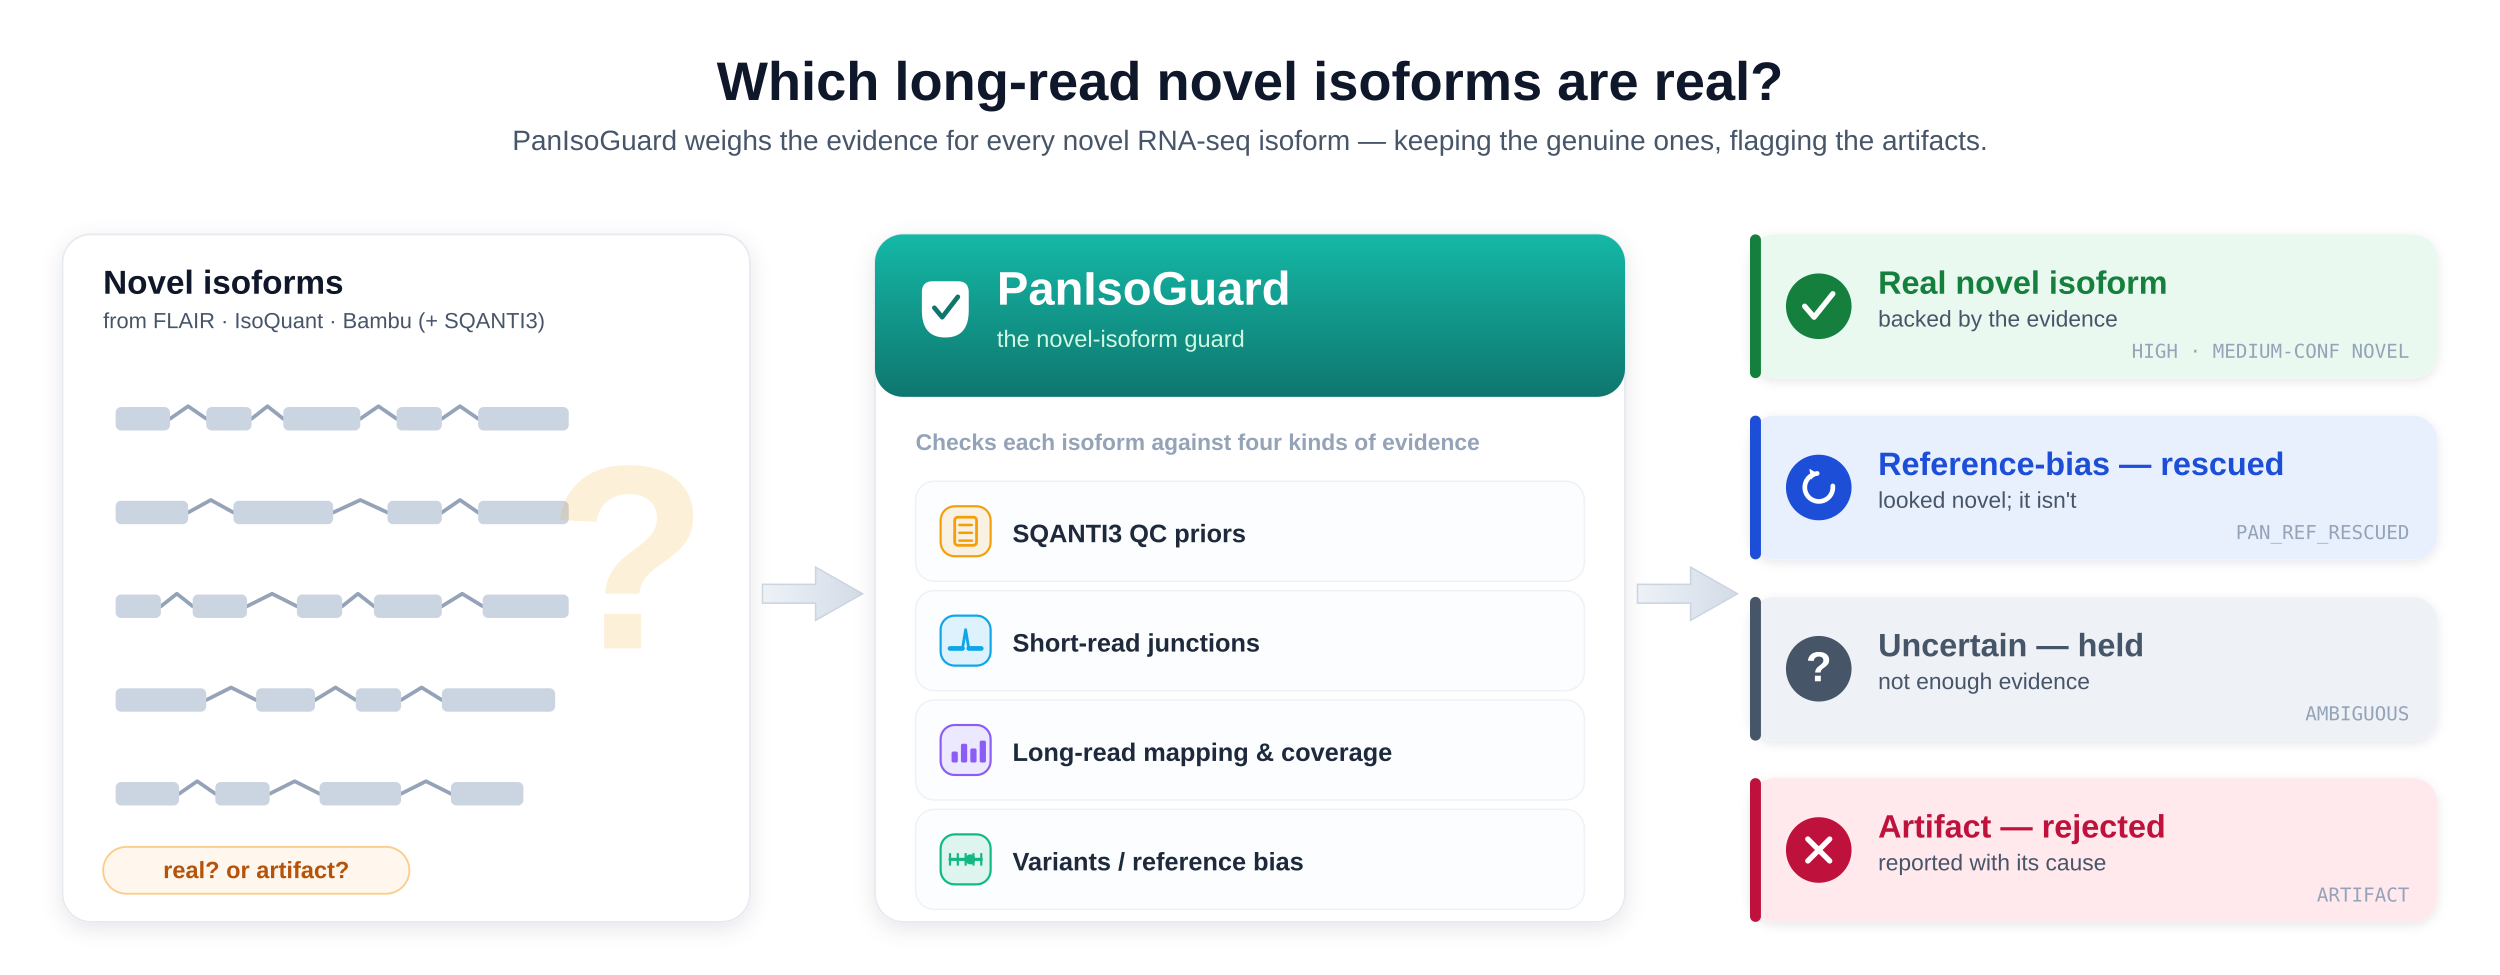
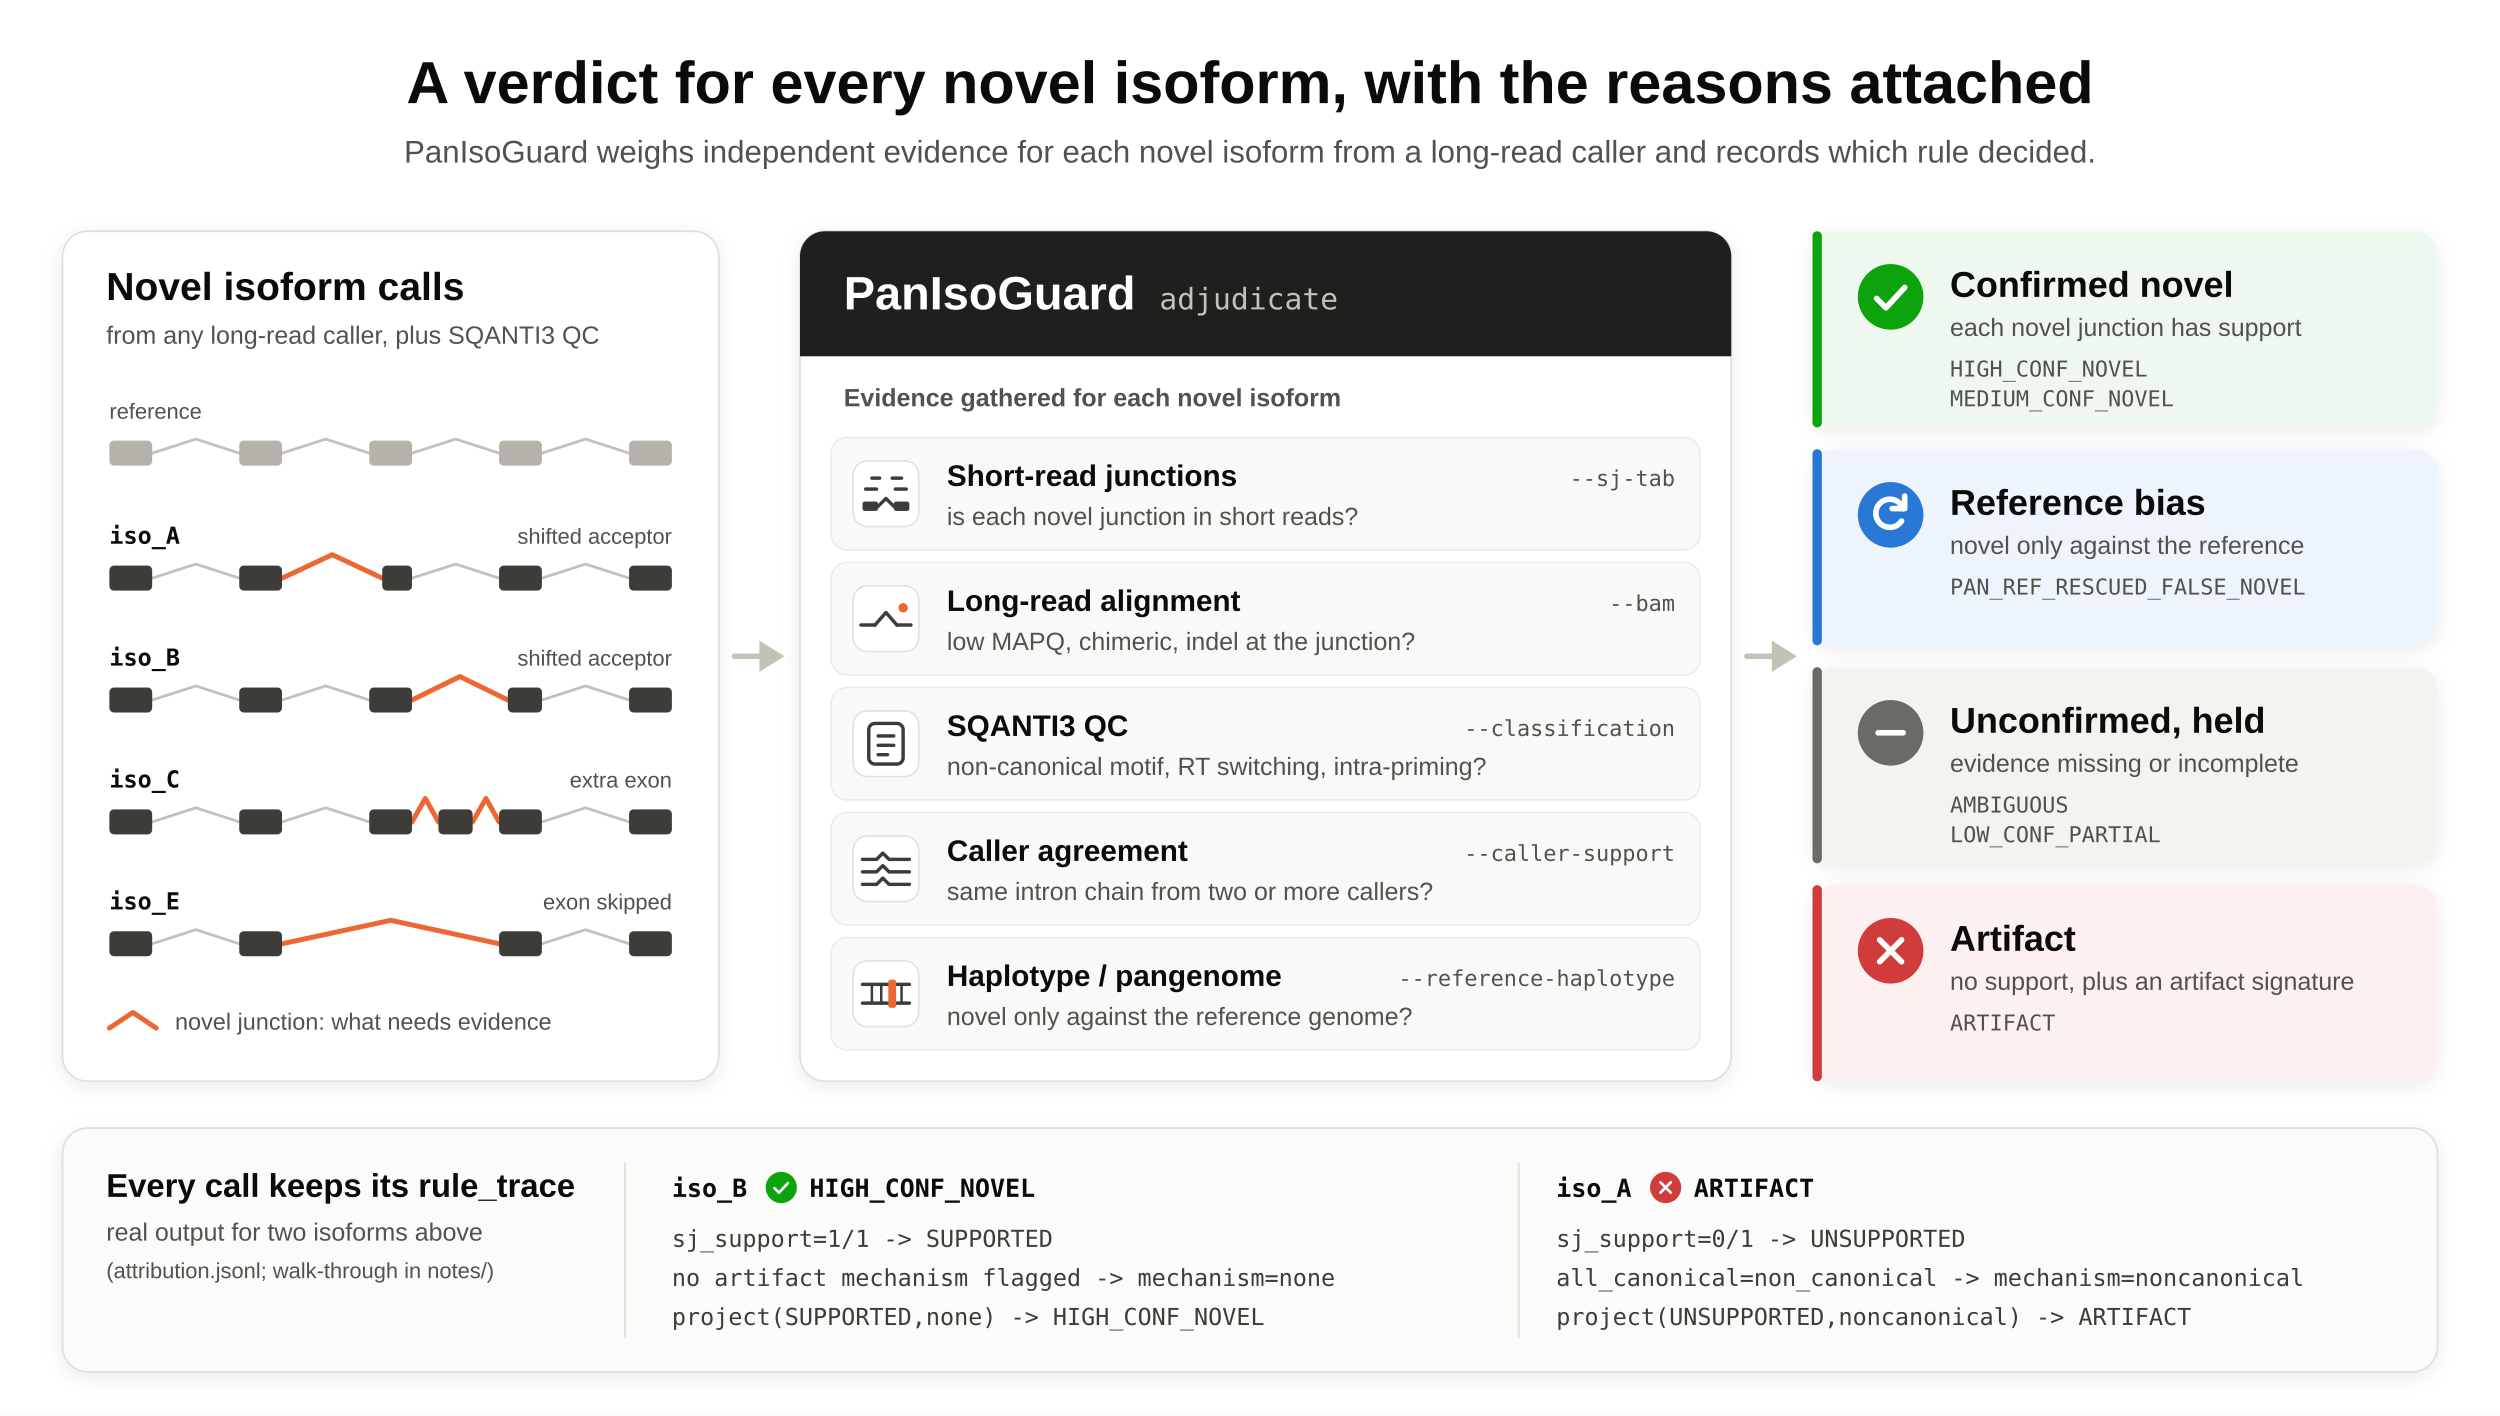
- <svg xmlns="http://www.w3.org/2000/svg" width="1600" height="624" viewBox="0 0 1600 624">
+ <svg xmlns="http://www.w3.org/2000/svg" width="1600" height="906" viewBox="0 0 1600 906">
  <defs>
-     <filter id="sh" x="-30%" y="-30%" width="160%" height="160%">
-       <feDropShadow dx="0" dy="4" stdDeviation="7" flood-color="#0f172a" flood-opacity="0.10" />
+     <filter id="sh" x="-20%" y="-20%" width="140%" height="140%">
+       <feDropShadow dx="0" dy="3" stdDeviation="6" flood-color="#0b0b0b" flood-opacity="0.08" />
    </filter>
-     <filter id="shS" x="-40%" y="-40%" width="180%" height="180%">
-       <feDropShadow dx="0" dy="2" stdDeviation="3.5" flood-color="#0f172a" flood-opacity="0.10" />
-     </filter>
-     <linearGradient id="teal" x1="0" y1="0" x2="0" y2="1">
-       <stop offset="0" stop-color="#14b8a6" />
-       <stop offset="1" stop-color="#0f766e" />
-     </linearGradient>
-     <linearGradient id="ag" x1="0" y1="0" x2="1" y2="0">
-       <stop offset="0" stop-color="#eef2f7" />
-       <stop offset="1" stop-color="#d3dbe6" />
-     </linearGradient>
  </defs>
-   <rect width="1600" height="624" fill="#ffffff" />
-   <text x="800.0" y="64" font-family="Arial, 'Liberation Sans', 'DejaVu Sans', sans-serif" font-size="34.7" font-weight="bold" fill="#0f172a" text-anchor="middle">Which long-read novel isoforms are real?</text>
-   <text x="800.0" y="96" font-family="Arial, 'Liberation Sans', 'DejaVu Sans', sans-serif" font-size="17.9" font-weight="normal" fill="#475569" text-anchor="middle">PanIsoGuard weighs the evidence for every novel RNA-seq isoform — keeping the genuine ones, flagging the artifacts.</text>
-   <rect x="40" y="150" width="440" height="440" rx="18" ry="18" fill="#ffffff" stroke="#e6eaf1" stroke-width="1.2" filter="url(#sh)" />
-   <text x="66" y="188" font-family="Arial, 'Liberation Sans', 'DejaVu Sans', sans-serif" font-size="21.3" font-weight="bold" fill="#0f172a" text-anchor="start">Novel isoforms</text>
-   <text x="66" y="210" font-family="Arial, 'Liberation Sans', 'DejaVu Sans', sans-serif" font-size="14.0" font-weight="normal" fill="#475569" text-anchor="start">from FLAIR · IsoQuant · Bambu (+ SQANTI3)</text>
-   <polyline points="108.8,268 120.4,260.0 132.0,268" fill="none" stroke="#94a3b8" stroke-width="2.4" stroke-linejoin="round" stroke-linecap="round" />
-   <polyline points="161.0,268 171.2,260.0 181.3,268" fill="none" stroke="#94a3b8" stroke-width="2.4" stroke-linejoin="round" stroke-linecap="round" />
-   <polyline points="230.6,268 242.2,260.0 253.8,268" fill="none" stroke="#94a3b8" stroke-width="2.4" stroke-linejoin="round" stroke-linecap="round" />
-   <polyline points="282.8,268 294.4,260.0 306.0,268" fill="none" stroke="#94a3b8" stroke-width="2.4" stroke-linejoin="round" stroke-linecap="round" />
-   <rect x="74.0" y="260.5" width="34.8" height="15" rx="3.5" fill="#cbd5e1" />
-   <rect x="132.0" y="260.5" width="29.0" height="15" rx="3.5" fill="#cbd5e1" />
-   <rect x="181.3" y="260.5" width="49.3" height="15" rx="3.5" fill="#cbd5e1" />
-   <rect x="253.8" y="260.5" width="29.0" height="15" rx="3.5" fill="#cbd5e1" />
-   <rect x="306.0" y="260.5" width="58.0" height="15" rx="3.5" fill="#cbd5e1" />
-   <polyline points="120.4,328 134.9,320.0 149.4,328" fill="none" stroke="#94a3b8" stroke-width="2.4" stroke-linejoin="round" stroke-linecap="round" />
-   <polyline points="213.2,328 230.6,320.0 248.0,328" fill="none" stroke="#94a3b8" stroke-width="2.4" stroke-linejoin="round" stroke-linecap="round" />
-   <polyline points="282.8,328 294.4,320.0 306.0,328" fill="none" stroke="#94a3b8" stroke-width="2.4" stroke-linejoin="round" stroke-linecap="round" />
-   <rect x="74.0" y="320.5" width="46.4" height="15" rx="3.5" fill="#cbd5e1" />
-   <rect x="149.4" y="320.5" width="63.8" height="15" rx="3.5" fill="#cbd5e1" />
-   <rect x="248.0" y="320.5" width="34.8" height="15" rx="3.5" fill="#cbd5e1" />
-   <rect x="306.0" y="320.5" width="58.0" height="15" rx="3.5" fill="#cbd5e1" />
-   <polyline points="103.0,388 113.2,380.0 123.3,388" fill="none" stroke="#94a3b8" stroke-width="2.4" stroke-linejoin="round" stroke-linecap="round" />
-   <polyline points="158.1,388 174.1,380.0 190.0,388" fill="none" stroke="#94a3b8" stroke-width="2.4" stroke-linejoin="round" stroke-linecap="round" />
-   <polyline points="219.0,388 229.1,380.0 239.3,388" fill="none" stroke="#94a3b8" stroke-width="2.4" stroke-linejoin="round" stroke-linecap="round" />
-   <polyline points="282.8,388 295.8,380.0 308.9,388" fill="none" stroke="#94a3b8" stroke-width="2.4" stroke-linejoin="round" stroke-linecap="round" />
-   <rect x="74.0" y="380.5" width="29.0" height="15" rx="3.5" fill="#cbd5e1" />
-   <rect x="123.3" y="380.5" width="34.8" height="15" rx="3.5" fill="#cbd5e1" />
-   <rect x="190.0" y="380.5" width="29.0" height="15" rx="3.5" fill="#cbd5e1" />
-   <rect x="239.3" y="380.5" width="43.5" height="15" rx="3.5" fill="#cbd5e1" />
-   <rect x="308.9" y="380.5" width="55.1" height="15" rx="3.5" fill="#cbd5e1" />
-   <polyline points="132.0,448 147.9,440.0 163.9,448" fill="none" stroke="#94a3b8" stroke-width="2.4" stroke-linejoin="round" stroke-linecap="round" />
-   <polyline points="201.6,448 214.7,440.0 227.7,448" fill="none" stroke="#94a3b8" stroke-width="2.4" stroke-linejoin="round" stroke-linecap="round" />
-   <polyline points="256.7,448 269.8,440.0 282.8,448" fill="none" stroke="#94a3b8" stroke-width="2.4" stroke-linejoin="round" stroke-linecap="round" />
-   <rect x="74.0" y="440.5" width="58.0" height="15" rx="3.5" fill="#cbd5e1" />
-   <rect x="163.9" y="440.5" width="37.7" height="15" rx="3.5" fill="#cbd5e1" />
-   <rect x="227.7" y="440.5" width="29.0" height="15" rx="3.5" fill="#cbd5e1" />
-   <rect x="282.8" y="440.5" width="72.5" height="15" rx="3.5" fill="#cbd5e1" />
-   <polyline points="114.6,508 126.2,500.0 137.8,508" fill="none" stroke="#94a3b8" stroke-width="2.4" stroke-linejoin="round" stroke-linecap="round" />
-   <polyline points="172.6,508 188.6,500.0 204.5,508" fill="none" stroke="#94a3b8" stroke-width="2.4" stroke-linejoin="round" stroke-linecap="round" />
-   <polyline points="256.7,508 272.6,500.0 288.6,508" fill="none" stroke="#94a3b8" stroke-width="2.4" stroke-linejoin="round" stroke-linecap="round" />
-   <rect x="74.0" y="500.5" width="40.6" height="15" rx="3.5" fill="#cbd5e1" />
-   <rect x="137.8" y="500.5" width="34.8" height="15" rx="3.5" fill="#cbd5e1" />
-   <rect x="204.5" y="500.5" width="52.2" height="15" rx="3.5" fill="#cbd5e1" />
-   <rect x="288.6" y="500.5" width="46.4" height="15" rx="3.5" fill="#cbd5e1" />
-   <text x="402" y="415" font-family="Arial, 'Liberation Sans', 'DejaVu Sans', sans-serif" font-size="168.0" font-weight="bold" fill="#f59e0b" text-anchor="middle" style="opacity:0.16">?</text>
-   <rect x="66" y="542" width="196" height="30" rx="15" ry="15" fill="#fff7ed" stroke="#fbcd8a" stroke-width="1.2" />
-   <text x="164" y="562" font-family="Arial, 'Liberation Sans', 'DejaVu Sans', sans-serif" font-size="15.1" font-weight="bold" fill="#b45309" text-anchor="middle">real?  or  artifact?</text>
-   <path d="M488,374.0 L522,374.0 L522,363.0 L552,380 L522,397.0 L522,386.0 L488,386.0 Z" fill="url(#ag)" stroke="#cbd5e1" stroke-width="1" />
-   <rect x="560" y="150" width="480" height="440" rx="18" ry="18" fill="#ffffff" stroke="#e6eaf1" stroke-width="1.2" filter="url(#sh)" />
-   <rect x="560" y="150" width="480" height="104" rx="18" ry="18" fill="url(#teal)" />
-   <path d="M590,187 Q590,180 597,180 L613,180 Q620,180 620,187 L620,198.72 Q620,216 605.0,216 Q590,216 590,198.72 Z" fill="#ffffff" />
-   <polyline points="598,197 603,203 613,190" fill="none" stroke="#0f766e" stroke-width="3" stroke-linecap="round" stroke-linejoin="round" />
-   <text x="638" y="195" font-family="Arial, 'Liberation Sans', 'DejaVu Sans', sans-serif" font-size="30.2" font-weight="bold" fill="#ffffff" text-anchor="start">PanIsoGuard</text>
-   <text x="638" y="222" font-family="Arial, 'Liberation Sans', 'DejaVu Sans', sans-serif" font-size="15.1" font-weight="normal" fill="#d1fae5" text-anchor="start">the novel-isoform guard</text>
-   <text x="586" y="288" font-family="Arial, 'Liberation Sans', 'DejaVu Sans', sans-serif" font-size="14.6" font-weight="bold" fill="#94a3b8" text-anchor="start">Checks each isoform against four kinds of evidence</text>
-   <rect x="586" y="308" width="428" height="64" rx="12" ry="12" fill="#fbfdff" stroke="#eef2f7" stroke-width="1" />
-   <rect x="602" y="324" width="32" height="32" rx="9" ry="9" fill="#f59e0b1f" stroke="#f59e0b" stroke-width="1.4" />
-   <rect x="611" y="331" width="14" height="18" rx="2" fill="none" stroke="#f59e0b" stroke-width="1.8" />
-   <line x1="614" y1="336" x2="622" y2="336" stroke="#f59e0b" stroke-width="1.6" stroke-linecap="round" />
-   <line x1="614" y1="341" x2="622" y2="341" stroke="#f59e0b" stroke-width="1.6" stroke-linecap="round" />
-   <line x1="614" y1="346" x2="622" y2="346" stroke="#f59e0b" stroke-width="1.6" stroke-linecap="round" />
-   <text x="648" y="347" font-family="Arial, 'Liberation Sans', 'DejaVu Sans', sans-serif" font-size="16.2" font-weight="bold" fill="#1e293b" text-anchor="start">SQANTI3 QC priors</text>
-   <rect x="586" y="378" width="428" height="64" rx="12" ry="12" fill="#fbfdff" stroke="#eef2f7" stroke-width="1" />
-   <rect x="602" y="394" width="32" height="32" rx="9" ry="9" fill="#0ea5e91f" stroke="#0ea5e9" stroke-width="1.4" />
-   <line x1="608" y1="415" x2="616" y2="415" stroke="#0ea5e9" stroke-width="3" stroke-linecap="round" />
-   <line x1="620" y1="415" x2="628" y2="415" stroke="#0ea5e9" stroke-width="3" stroke-linecap="round" />
-   <polyline points="616,415 618,403 620,415" fill="none" stroke="#0ea5e9" stroke-width="1.8" stroke-linejoin="round" />
-   <text x="648" y="417" font-family="Arial, 'Liberation Sans', 'DejaVu Sans', sans-serif" font-size="16.2" font-weight="bold" fill="#1e293b" text-anchor="start">Short-read junctions</text>
-   <rect x="586" y="448" width="428" height="64" rx="12" ry="12" fill="#fbfdff" stroke="#eef2f7" stroke-width="1" />
-   <rect x="602" y="464" width="32" height="32" rx="9" ry="9" fill="#8b5cf61f" stroke="#8b5cf6" stroke-width="1.4" />
-   <rect x="609" y="481" width="4" height="7" rx="1" fill="#8b5cf6" />
-   <rect x="615" y="476" width="4" height="12" rx="1" fill="#8b5cf6" />
-   <rect x="621" y="479" width="4" height="9" rx="1" fill="#8b5cf6" />
-   <rect x="627" y="474" width="4" height="14" rx="1" fill="#8b5cf6" />
-   <text x="648" y="487" font-family="Arial, 'Liberation Sans', 'DejaVu Sans', sans-serif" font-size="16.2" font-weight="bold" fill="#1e293b" text-anchor="start">Long-read mapping &amp; coverage</text>
-   <rect x="586" y="518" width="428" height="64" rx="12" ry="12" fill="#fbfdff" stroke="#eef2f7" stroke-width="1" />
-   <rect x="602" y="534" width="32" height="32" rx="9" ry="9" fill="#10b9811f" stroke="#10b981" stroke-width="1.4" />
-   <line x1="608" y1="550" x2="628" y2="550" stroke="#10b981" stroke-width="2" stroke-linecap="round" />
-   <line x1="608" y1="546" x2="608" y2="554" stroke="#10b981" stroke-width="1.4" />
-   <line x1="613" y1="546" x2="613" y2="554" stroke="#10b981" stroke-width="1.4" />
-   <line x1="618" y1="546" x2="618" y2="554" stroke="#10b981" stroke-width="1.4" />
-   <line x1="623" y1="546" x2="623" y2="554" stroke="#10b981" stroke-width="1.4" />
-   <line x1="628" y1="546" x2="628" y2="554" stroke="#10b981" stroke-width="1.4" />
-   <circle cx="621" cy="550" r="3.2" fill="#10b981" />
-   <text x="648" y="557" font-family="Arial, 'Liberation Sans', 'DejaVu Sans', sans-serif" font-size="16.2" font-weight="bold" fill="#1e293b" text-anchor="start">Variants / reference bias</text>
-   <path d="M1048,374.0 L1082,374.0 L1082,363.0 L1112,380 L1082,397.0 L1082,386.0 L1048,386.0 Z" fill="url(#ag)" stroke="#cbd5e1" stroke-width="1" />
-   <rect x="1120" y="150" width="440" height="92" rx="16" ry="16" fill="#e9f9ef" filter="url(#shS)" />
-   <rect x="1120" y="150" width="7" height="92" rx="3.5" ry="3.5" fill="#15803d" />
-   <circle cx="1164" cy="196.0" r="21" fill="#15803d" />
-   <polyline points="1155,196.0 1161,203.0 1173,188.0" fill="none" stroke="#fff" stroke-width="3.4" stroke-linecap="round" stroke-linejoin="round" />
-   <text x="1202" y="188" font-family="Arial, 'Liberation Sans', 'DejaVu Sans', sans-serif" font-size="20.7" font-weight="bold" fill="#15803d" text-anchor="start">Real novel isoform</text>
-   <text x="1202" y="209" font-family="Arial, 'Liberation Sans', 'DejaVu Sans', sans-serif" font-size="14.6" font-weight="normal" fill="#475569" text-anchor="start">backed by the evidence</text>
-   <text x="1542" y="229" font-family="Arial, 'Liberation Sans', 'DejaVu Sans', sans-serif" font-size="12.3" font-weight="normal" fill="#94a3b8" text-anchor="end" style="font-family:'DejaVu Sans Mono',monospace">HIGH · MEDIUM-CONF NOVEL</text>
-   <rect x="1120" y="266" width="440" height="92" rx="16" ry="16" fill="#e8f0fe" filter="url(#shS)" />
-   <rect x="1120" y="266" width="7" height="92" rx="3.5" ry="3.5" fill="#1d4ed8" />
-   <circle cx="1164" cy="312.0" r="21" fill="#1d4ed8" />
-   <path d="M1163,303.0 A 9 9 0 1 0 1173,311.0" fill="none" stroke="#fff" stroke-width="3" stroke-linecap="round" />
-   <path d="M1163,303.0 l -5,-3 l 1,7 z" fill="#fff" />
-   <text x="1202" y="304" font-family="Arial, 'Liberation Sans', 'DejaVu Sans', sans-serif" font-size="20.7" font-weight="bold" fill="#1d4ed8" text-anchor="start">Reference-bias — rescued</text>
-   <text x="1202" y="325" font-family="Arial, 'Liberation Sans', 'DejaVu Sans', sans-serif" font-size="14.6" font-weight="normal" fill="#475569" text-anchor="start">looked novel; it isn't</text>
-   <text x="1542" y="345" font-family="Arial, 'Liberation Sans', 'DejaVu Sans', sans-serif" font-size="12.3" font-weight="normal" fill="#94a3b8" text-anchor="end" style="font-family:'DejaVu Sans Mono',monospace">PAN_REF_RESCUED</text>
-   <rect x="1120" y="382" width="440" height="92" rx="16" ry="16" fill="#eef1f5" filter="url(#shS)" />
-   <rect x="1120" y="382" width="7" height="92" rx="3.5" ry="3.5" fill="#475569" />
-   <circle cx="1164" cy="428.0" r="21" fill="#475569" />
-   <text x="1164" y="436.0" font-family="Arial, 'Liberation Sans', 'DejaVu Sans', sans-serif" font-size="26.9" font-weight="bold" fill="#fff" text-anchor="middle">?</text>
-   <text x="1202" y="420" font-family="Arial, 'Liberation Sans', 'DejaVu Sans', sans-serif" font-size="20.7" font-weight="bold" fill="#475569" text-anchor="start">Uncertain — held</text>
-   <text x="1202" y="441" font-family="Arial, 'Liberation Sans', 'DejaVu Sans', sans-serif" font-size="14.6" font-weight="normal" fill="#475569" text-anchor="start">not enough evidence</text>
-   <text x="1542" y="461" font-family="Arial, 'Liberation Sans', 'DejaVu Sans', sans-serif" font-size="12.3" font-weight="normal" fill="#94a3b8" text-anchor="end" style="font-family:'DejaVu Sans Mono',monospace">AMBIGUOUS</text>
-   <rect x="1120" y="498" width="440" height="92" rx="16" ry="16" fill="#ffe9ec" filter="url(#shS)" />
-   <rect x="1120" y="498" width="7" height="92" rx="3.5" ry="3.5" fill="#be123c" />
-   <circle cx="1164" cy="544.0" r="21" fill="#be123c" />
-   <line x1="1157" y1="537.0" x2="1171" y2="551.0" stroke="#fff" stroke-width="3.4" stroke-linecap="round" />
-   <line x1="1171" y1="537.0" x2="1157" y2="551.0" stroke="#fff" stroke-width="3.4" stroke-linecap="round" />
-   <text x="1202" y="536" font-family="Arial, 'Liberation Sans', 'DejaVu Sans', sans-serif" font-size="20.7" font-weight="bold" fill="#be123c" text-anchor="start">Artifact — rejected</text>
-   <text x="1202" y="557" font-family="Arial, 'Liberation Sans', 'DejaVu Sans', sans-serif" font-size="14.6" font-weight="normal" fill="#475569" text-anchor="start">reported with its cause</text>
-   <text x="1542" y="577" font-family="Arial, 'Liberation Sans', 'DejaVu Sans', sans-serif" font-size="12.3" font-weight="normal" fill="#94a3b8" text-anchor="end" style="font-family:'DejaVu Sans Mono',monospace">ARTIFACT</text>
+   <rect width="1600" height="906" fill="#ffffff" />
+   <text x="800.0" y="66.0" font-family="Arial, 'Liberation Sans', 'Helvetica Neue', sans-serif" font-size="38" font-weight="bold" fill="#0b0b0b" text-anchor="middle">A verdict for every novel isoform, with the reasons attached</text>
+   <text x="800.0" y="104.0" font-family="Arial, 'Liberation Sans', 'Helvetica Neue', sans-serif" font-size="20" font-weight="normal" fill="#52514e" text-anchor="middle">PanIsoGuard weighs independent evidence for each novel isoform from a long-read caller and records which rule decided.</text>
+   <rect x="40" y="148" width="420" height="544" rx="16" fill="#ffffff" stroke="#e1e0d9" stroke-width="1.2" filter="url(#sh)" />
+   <text x="68.0" y="192.0" font-family="Arial, 'Liberation Sans', 'Helvetica Neue', sans-serif" font-size="25" font-weight="bold" fill="#0b0b0b" text-anchor="start">Novel isoform calls</text>
+   <text x="68.0" y="220.0" font-family="Arial, 'Liberation Sans', 'Helvetica Neue', sans-serif" font-size="16" font-weight="normal" fill="#52514e" text-anchor="start">from any long-read caller, plus SQANTI3 QC</text>
+   <text x="70.0" y="268.0" font-family="Arial, 'Liberation Sans', 'Helvetica Neue', sans-serif" font-size="14" font-weight="normal" fill="#52514e" text-anchor="start">reference</text>
+   <polyline points="97.4,290 125.3,281 153.1,290" fill="none" stroke="#c3c2b7" stroke-width="1.8" stroke-linejoin="round" stroke-linecap="round" />
+   <polyline points="180.6,290 208.4,281 236.3,290" fill="none" stroke="#c3c2b7" stroke-width="1.8" stroke-linejoin="round" stroke-linecap="round" />
+   <polyline points="263.7,290 291.6,281 319.4,290" fill="none" stroke="#c3c2b7" stroke-width="1.8" stroke-linejoin="round" stroke-linecap="round" />
+   <polyline points="346.9,290 374.7,281 402.6,290" fill="none" stroke="#c3c2b7" stroke-width="1.8" stroke-linejoin="round" stroke-linecap="round" />
+   <rect x="70.0" y="282" width="27.4" height="16" rx="3" fill="#b4b2aa" />
+   <rect x="153.1" y="282" width="27.4" height="16" rx="3" fill="#b4b2aa" />
+   <rect x="236.3" y="282" width="27.4" height="16" rx="3" fill="#b4b2aa" />
+   <rect x="319.4" y="282" width="27.4" height="16" rx="3" fill="#b4b2aa" />
+   <rect x="402.6" y="282" width="27.4" height="16" rx="3" fill="#b4b2aa" />
+   <text x="70.0" y="348.0" font-family="'DejaVu Sans Mono', 'Liberation Mono', Menlo, Consolas, monospace" font-size="15" font-weight="bold" fill="#0b0b0b" text-anchor="start">iso_A</text>
+   <text x="430.0" y="348.0" font-family="Arial, 'Liberation Sans', 'Helvetica Neue', sans-serif" font-size="14" font-weight="normal" fill="#52514e" text-anchor="end">shifted acceptor</text>
+   <polyline points="97.4,370 125.3,361 153.1,370" fill="none" stroke="#c3c2b7" stroke-width="1.8" stroke-linejoin="round" stroke-linecap="round" />
+   <polyline points="180.6,370 212.6,355 244.6,370" fill="none" stroke="#eb6834" stroke-width="3.2" stroke-linejoin="round" stroke-linecap="round" />
+   <polyline points="263.7,370 291.6,361 319.4,370" fill="none" stroke="#c3c2b7" stroke-width="1.8" stroke-linejoin="round" stroke-linecap="round" />
+   <polyline points="346.9,370 374.7,361 402.6,370" fill="none" stroke="#c3c2b7" stroke-width="1.8" stroke-linejoin="round" stroke-linecap="round" />
+   <rect x="70.0" y="362" width="27.4" height="16" rx="3" fill="#3d3c39" />
+   <rect x="153.1" y="362" width="27.4" height="16" rx="3" fill="#3d3c39" />
+   <rect x="244.6" y="362" width="19.1" height="16" rx="3" fill="#3d3c39" />
+   <rect x="319.4" y="362" width="27.4" height="16" rx="3" fill="#3d3c39" />
+   <rect x="402.6" y="362" width="27.4" height="16" rx="3" fill="#3d3c39" />
+   <text x="70.0" y="426.0" font-family="'DejaVu Sans Mono', 'Liberation Mono', Menlo, Consolas, monospace" font-size="15" font-weight="bold" fill="#0b0b0b" text-anchor="start">iso_B</text>
+   <text x="430.0" y="426.0" font-family="Arial, 'Liberation Sans', 'Helvetica Neue', sans-serif" font-size="14" font-weight="normal" fill="#52514e" text-anchor="end">shifted acceptor</text>
+   <polyline points="97.4,448 125.3,439 153.1,448" fill="none" stroke="#c3c2b7" stroke-width="1.8" stroke-linejoin="round" stroke-linecap="round" />
+   <polyline points="180.6,448 208.4,439 236.3,448" fill="none" stroke="#c3c2b7" stroke-width="1.8" stroke-linejoin="round" stroke-linecap="round" />
+   <polyline points="263.7,448 294.3,433 325.0,448" fill="none" stroke="#eb6834" stroke-width="3.2" stroke-linejoin="round" stroke-linecap="round" />
+   <polyline points="346.9,448 374.7,439 402.6,448" fill="none" stroke="#c3c2b7" stroke-width="1.8" stroke-linejoin="round" stroke-linecap="round" />
+   <rect x="70.0" y="440" width="27.4" height="16" rx="3" fill="#3d3c39" />
+   <rect x="153.1" y="440" width="27.4" height="16" rx="3" fill="#3d3c39" />
+   <rect x="236.3" y="440" width="27.4" height="16" rx="3" fill="#3d3c39" />
+   <rect x="325.0" y="440" width="21.9" height="16" rx="3" fill="#3d3c39" />
+   <rect x="402.6" y="440" width="27.4" height="16" rx="3" fill="#3d3c39" />
+   <text x="70.0" y="504.0" font-family="'DejaVu Sans Mono', 'Liberation Mono', Menlo, Consolas, monospace" font-size="15" font-weight="bold" fill="#0b0b0b" text-anchor="start">iso_C</text>
+   <text x="430.0" y="504.0" font-family="Arial, 'Liberation Sans', 'Helvetica Neue', sans-serif" font-size="14" font-weight="normal" fill="#52514e" text-anchor="end">extra exon</text>
+   <polyline points="97.4,526 125.3,517 153.1,526" fill="none" stroke="#c3c2b7" stroke-width="1.8" stroke-linejoin="round" stroke-linecap="round" />
+   <polyline points="180.6,526 208.4,517 236.3,526" fill="none" stroke="#c3c2b7" stroke-width="1.8" stroke-linejoin="round" stroke-linecap="round" />
+   <polyline points="263.7,526 272.2,511 280.6,526" fill="none" stroke="#eb6834" stroke-width="3.2" stroke-linejoin="round" stroke-linecap="round" />
+   <polyline points="302.5,526 311.0,511 319.4,526" fill="none" stroke="#eb6834" stroke-width="3.2" stroke-linejoin="round" stroke-linecap="round" />
+   <polyline points="346.9,526 374.7,517 402.6,526" fill="none" stroke="#c3c2b7" stroke-width="1.8" stroke-linejoin="round" stroke-linecap="round" />
+   <rect x="70.0" y="518" width="27.4" height="16" rx="3" fill="#3d3c39" />
+   <rect x="153.1" y="518" width="27.4" height="16" rx="3" fill="#3d3c39" />
+   <rect x="236.3" y="518" width="27.4" height="16" rx="3" fill="#3d3c39" />
+   <rect x="280.6" y="518" width="21.9" height="16" rx="3" fill="#3d3c39" />
+   <rect x="319.4" y="518" width="27.4" height="16" rx="3" fill="#3d3c39" />
+   <rect x="402.6" y="518" width="27.4" height="16" rx="3" fill="#3d3c39" />
+   <text x="70.0" y="582.0" font-family="'DejaVu Sans Mono', 'Liberation Mono', Menlo, Consolas, monospace" font-size="15" font-weight="bold" fill="#0b0b0b" text-anchor="start">iso_E</text>
+   <text x="430.0" y="582.0" font-family="Arial, 'Liberation Sans', 'Helvetica Neue', sans-serif" font-size="14" font-weight="normal" fill="#52514e" text-anchor="end">exon skipped</text>
+   <polyline points="97.4,604 125.3,595 153.1,604" fill="none" stroke="#c3c2b7" stroke-width="1.8" stroke-linejoin="round" stroke-linecap="round" />
+   <polyline points="180.6,604 250.0,589 319.4,604" fill="none" stroke="#eb6834" stroke-width="3.2" stroke-linejoin="round" stroke-linecap="round" />
+   <polyline points="346.9,604 374.7,595 402.6,604" fill="none" stroke="#c3c2b7" stroke-width="1.8" stroke-linejoin="round" stroke-linecap="round" />
+   <rect x="70.0" y="596" width="27.4" height="16" rx="3" fill="#3d3c39" />
+   <rect x="153.1" y="596" width="27.4" height="16" rx="3" fill="#3d3c39" />
+   <rect x="319.4" y="596" width="27.4" height="16" rx="3" fill="#3d3c39" />
+   <rect x="402.6" y="596" width="27.4" height="16" rx="3" fill="#3d3c39" />
+   <polyline points="70,658 85,648 100,658" fill="none" stroke="#eb6834" stroke-width="3.2" stroke-linejoin="round" stroke-linecap="round" />
+   <text x="112.0" y="659.0" font-family="Arial, 'Liberation Sans', 'Helvetica Neue', sans-serif" font-size="15" font-weight="normal" fill="#52514e" text-anchor="start">novel junction: what needs evidence</text>
+   <line x1="470" y1="420.0" x2="488" y2="420.0" stroke="#c3c2b7" stroke-width="3.5" stroke-linecap="round" />
+   <path d="M486,410.0 L502,420.0 L486,430.0 Z" fill="#c3c2b7" />
+   <rect x="512" y="148" width="596" height="544" rx="16" fill="#ffffff" stroke="#e1e0d9" stroke-width="1.2" filter="url(#sh)" />
+   <path d="M512,164 a16,16 0 0 1 16,-16 h564 a16,16 0 0 1 16,16 v64 h-596 Z" fill="#1f1f1e" />
+   <text x="540.0" y="198.0" font-family="Arial, 'Liberation Sans', 'Helvetica Neue', sans-serif" font-size="30" font-weight="bold" fill="#ffffff" text-anchor="start">PanIsoGuard</text>
+   <text x="742.0" y="198.0" font-family="'DejaVu Sans Mono', 'Liberation Mono', Menlo, Consolas, monospace" font-size="19" font-weight="normal" fill="#c3c2b7" text-anchor="start">adjudicate</text>
+   <text x="540.0" y="260.0" font-family="Arial, 'Liberation Sans', 'Helvetica Neue', sans-serif" font-size="16" font-weight="bold" fill="#52514e" text-anchor="start">Evidence gathered for each novel isoform</text>
+   <rect x="532" y="280" width="556" height="72" rx="10" fill="#f9f9f7" stroke="#ecebe6" />
+   <rect x="546" y="295" width="42" height="42" rx="9" fill="#ffffff" stroke="#e1e0d9" />
+   <rect x="552" y="321" width="10" height="6" rx="1.5" fill="#3d3c39" />
+   <rect x="572" y="321" width="10" height="6" rx="1.5" fill="#3d3c39" />
+   <path d="M562,324 L567,319 L572,324" stroke="#3d3c39" stroke-width="2.2" fill="none" stroke-linecap="round" stroke-linejoin="round" />
+   <path d="M554,313 h7 M573,313 h7 M558,306 h5 M571,306 h6" stroke="#3d3c39" stroke-width="2.2" fill="none" stroke-linecap="round" stroke-linejoin="round" />
+   <text x="606.0" y="311.0" font-family="Arial, 'Liberation Sans', 'Helvetica Neue', sans-serif" font-size="19" font-weight="bold" fill="#0b0b0b" text-anchor="start">Short-read junctions</text>
+   <text x="1072.0" y="311.0" font-family="'DejaVu Sans Mono', 'Liberation Mono', Menlo, Consolas, monospace" font-size="14" font-weight="normal" fill="#52514e" text-anchor="end">--sj-tab</text>
+   <text x="606.0" y="336.0" font-family="Arial, 'Liberation Sans', 'Helvetica Neue', sans-serif" font-size="16" font-weight="normal" fill="#52514e" text-anchor="start">is each novel junction in short reads?</text>
+   <rect x="532" y="360" width="556" height="72" rx="10" fill="#f9f9f7" stroke="#ecebe6" />
+   <rect x="546" y="375" width="42" height="42" rx="9" fill="#ffffff" stroke="#e1e0d9" />
+   <path d="M551,400 h9 M574,400 h9" stroke="#3d3c39" stroke-width="2.2" fill="none" stroke-linecap="round" stroke-linejoin="round" />
+   <path d="M560,400 L567,392 L574,400" stroke="#3d3c39" stroke-width="2.2" fill="none" stroke-linecap="round" stroke-linejoin="round" />
+   <circle cx="578" cy="389" r="3" fill="#eb6834" />
+   <text x="606.0" y="391.0" font-family="Arial, 'Liberation Sans', 'Helvetica Neue', sans-serif" font-size="19" font-weight="bold" fill="#0b0b0b" text-anchor="start">Long-read alignment</text>
+   <text x="1072.0" y="391.0" font-family="'DejaVu Sans Mono', 'Liberation Mono', Menlo, Consolas, monospace" font-size="14" font-weight="normal" fill="#52514e" text-anchor="end">--bam</text>
+   <text x="606.0" y="416.0" font-family="Arial, 'Liberation Sans', 'Helvetica Neue', sans-serif" font-size="16" font-weight="normal" fill="#52514e" text-anchor="start">low MAPQ, chimeric, indel at the junction?</text>
+   <rect x="532" y="440" width="556" height="72" rx="10" fill="#f9f9f7" stroke="#ecebe6" />
+   <rect x="546" y="455" width="42" height="42" rx="9" fill="#ffffff" stroke="#e1e0d9" />
+   <rect x="556" y="463" width="22" height="26" rx="4" stroke="#3d3c39" stroke-width="2.2" fill="none" stroke-linecap="round" stroke-linejoin="round" />
+   <path d="M562,471 h10 M562,477 h10 M562,483 h6" stroke="#3d3c39" stroke-width="2.2" fill="none" stroke-linecap="round" stroke-linejoin="round" />
+   <text x="606.0" y="471.0" font-family="Arial, 'Liberation Sans', 'Helvetica Neue', sans-serif" font-size="19" font-weight="bold" fill="#0b0b0b" text-anchor="start">SQANTI3 QC</text>
+   <text x="1072.0" y="471.0" font-family="'DejaVu Sans Mono', 'Liberation Mono', Menlo, Consolas, monospace" font-size="14" font-weight="normal" fill="#52514e" text-anchor="end">--classification</text>
+   <text x="606.0" y="496.0" font-family="Arial, 'Liberation Sans', 'Helvetica Neue', sans-serif" font-size="16" font-weight="normal" fill="#52514e" text-anchor="start">non-canonical motif, RT switching, intra-priming?</text>
+   <rect x="532" y="520" width="556" height="72" rx="10" fill="#f9f9f7" stroke="#ecebe6" />
+   <rect x="546" y="535" width="42" height="42" rx="9" fill="#ffffff" stroke="#e1e0d9" />
+   <path d="M552,550 h9 l4,-4 l4,4 h13" stroke="#3d3c39" stroke-width="2.2" fill="none" stroke-linecap="round" stroke-linejoin="round" />
+   <path d="M552,558 h9 l4,-4 l4,4 h13" stroke="#3d3c39" stroke-width="2.2" fill="none" stroke-linecap="round" stroke-linejoin="round" />
+   <path d="M552,566 h9 l4,-4 l4,4 h13" stroke="#3d3c39" stroke-width="2.2" fill="none" stroke-linecap="round" stroke-linejoin="round" />
+   <text x="606.0" y="551.0" font-family="Arial, 'Liberation Sans', 'Helvetica Neue', sans-serif" font-size="19" font-weight="bold" fill="#0b0b0b" text-anchor="start">Caller agreement</text>
+   <text x="1072.0" y="551.0" font-family="'DejaVu Sans Mono', 'Liberation Mono', Menlo, Consolas, monospace" font-size="14" font-weight="normal" fill="#52514e" text-anchor="end">--caller-support</text>
+   <text x="606.0" y="576.0" font-family="Arial, 'Liberation Sans', 'Helvetica Neue', sans-serif" font-size="16" font-weight="normal" fill="#52514e" text-anchor="start">same intron chain from two or more callers?</text>
+   <rect x="532" y="600" width="556" height="72" rx="10" fill="#f9f9f7" stroke="#ecebe6" />
+   <rect x="546" y="615" width="42" height="42" rx="9" fill="#ffffff" stroke="#e1e0d9" />
+   <path d="M552,630 h30 M552,642 h30" stroke="#3d3c39" stroke-width="2.2" fill="none" stroke-linecap="round" stroke-linejoin="round" />
+   <path d="M558,630 v12 M564,630 v12 M577,630 v12" stroke="#3d3c39" stroke-width="1.6" />
+   <rect x="568.5" y="627" width="5" height="18" rx="1.5" fill="#eb6834" />
+   <text x="606.0" y="631.0" font-family="Arial, 'Liberation Sans', 'Helvetica Neue', sans-serif" font-size="19" font-weight="bold" fill="#0b0b0b" text-anchor="start">Haplotype / pangenome</text>
+   <text x="1072.0" y="631.0" font-family="'DejaVu Sans Mono', 'Liberation Mono', Menlo, Consolas, monospace" font-size="14" font-weight="normal" fill="#52514e" text-anchor="end">--reference-haplotype</text>
+   <text x="606.0" y="656.0" font-family="Arial, 'Liberation Sans', 'Helvetica Neue', sans-serif" font-size="16" font-weight="normal" fill="#52514e" text-anchor="start">novel only against the reference genome?</text>
+   <line x1="1118" y1="420.0" x2="1136" y2="420.0" stroke="#c3c2b7" stroke-width="3.5" stroke-linecap="round" />
+   <path d="M1134,410.0 L1150,420.0 L1134,430.0 Z" fill="#c3c2b7" />
+   <rect x="1160" y="148.0" width="400" height="125.5" rx="14" fill="#eff8ef" stroke="none" stroke-width="1.2" filter="url(#sh)" />
+   <rect x="1160" y="148.0" width="6" height="125.5" rx="3" fill="#0ca30c" />
+   <circle cx="1210" cy="190.0" r="21" fill="#0ca30c" />
+   <path d="M1201.0,191.0 l6.0,6.0 l12.0,-13.0" stroke="#ffffff" stroke-width="3.60" fill="none" stroke-linecap="round" stroke-linejoin="round" />
+   <text x="1248.0" y="190.0" font-family="Arial, 'Liberation Sans', 'Helvetica Neue', sans-serif" font-size="23" font-weight="bold" fill="#0b0b0b" text-anchor="start">Confirmed novel</text>
+   <text x="1248.0" y="215.0" font-family="Arial, 'Liberation Sans', 'Helvetica Neue', sans-serif" font-size="16" font-weight="normal" fill="#52514e" text-anchor="start">each novel junction has support</text>
+   <text x="1248.0" y="241.0" font-family="'DejaVu Sans Mono', 'Liberation Mono', Menlo, Consolas, monospace" font-size="14" font-weight="normal" fill="#52514e" text-anchor="start">HIGH_CONF_NOVEL</text>
+   <text x="1248.0" y="260.0" font-family="'DejaVu Sans Mono', 'Liberation Mono', Menlo, Consolas, monospace" font-size="14" font-weight="normal" fill="#52514e" text-anchor="start">MEDIUM_CONF_NOVEL</text>
+   <rect x="1160" y="287.5" width="400" height="125.5" rx="14" fill="#eef4fc" stroke="none" stroke-width="1.2" filter="url(#sh)" />
+   <rect x="1160" y="287.5" width="6" height="125.5" rx="3" fill="#2a78d6" />
+   <circle cx="1210" cy="329.5" r="21" fill="#2a78d6" />
+   <path d="M1218.0,325.5 a9.0,9.0 0 1 0 -1.0,8.0" stroke="#ffffff" stroke-width="3.60" fill="none" stroke-linecap="round" stroke-linejoin="round" />
+   <path d="M1219.0,317.5 v8.0 h-8.0" stroke="#ffffff" stroke-width="3.60" fill="none" stroke-linecap="round" stroke-linejoin="round" />
+   <text x="1248.0" y="329.5" font-family="Arial, 'Liberation Sans', 'Helvetica Neue', sans-serif" font-size="23" font-weight="bold" fill="#0b0b0b" text-anchor="start">Reference bias</text>
+   <text x="1248.0" y="354.5" font-family="Arial, 'Liberation Sans', 'Helvetica Neue', sans-serif" font-size="16" font-weight="normal" fill="#52514e" text-anchor="start">novel only against the reference</text>
+   <text x="1248.0" y="380.5" font-family="'DejaVu Sans Mono', 'Liberation Mono', Menlo, Consolas, monospace" font-size="14" font-weight="normal" fill="#52514e" text-anchor="start">PAN_REF_RESCUED_FALSE_NOVEL</text>
+   <rect x="1160" y="427.0" width="400" height="125.5" rx="14" fill="#f4f3f0" stroke="none" stroke-width="1.2" filter="url(#sh)" />
+   <rect x="1160" y="427.0" width="6" height="125.5" rx="3" fill="#6b6a66" />
+   <circle cx="1210" cy="469.0" r="21" fill="#6b6a66" />
+   <path d="M1202.0,469.0 h16.0" stroke="#ffffff" stroke-width="3.60" fill="none" stroke-linecap="round" stroke-linejoin="round" />
+   <text x="1248.0" y="469.0" font-family="Arial, 'Liberation Sans', 'Helvetica Neue', sans-serif" font-size="23" font-weight="bold" fill="#0b0b0b" text-anchor="start">Unconfirmed, held</text>
+   <text x="1248.0" y="494.0" font-family="Arial, 'Liberation Sans', 'Helvetica Neue', sans-serif" font-size="16" font-weight="normal" fill="#52514e" text-anchor="start">evidence missing or incomplete</text>
+   <text x="1248.0" y="520.0" font-family="'DejaVu Sans Mono', 'Liberation Mono', Menlo, Consolas, monospace" font-size="14" font-weight="normal" fill="#52514e" text-anchor="start">AMBIGUOUS</text>
+   <text x="1248.0" y="539.0" font-family="'DejaVu Sans Mono', 'Liberation Mono', Menlo, Consolas, monospace" font-size="14" font-weight="normal" fill="#52514e" text-anchor="start">LOW_CONF_PARTIAL</text>
+   <rect x="1160" y="566.5" width="400" height="125.5" rx="14" fill="#fcf0f0" stroke="none" stroke-width="1.2" filter="url(#sh)" />
+   <rect x="1160" y="566.5" width="6" height="125.5" rx="3" fill="#d03b3b" />
+   <circle cx="1210" cy="608.5" r="21" fill="#d03b3b" />
+   <path d="M1203.0,601.5 l14.0,14.0 M1217.0,601.5 l-14.0,14.0" stroke="#ffffff" stroke-width="3.60" fill="none" stroke-linecap="round" stroke-linejoin="round" />
+   <text x="1248.0" y="608.5" font-family="Arial, 'Liberation Sans', 'Helvetica Neue', sans-serif" font-size="23" font-weight="bold" fill="#0b0b0b" text-anchor="start">Artifact</text>
+   <text x="1248.0" y="633.5" font-family="Arial, 'Liberation Sans', 'Helvetica Neue', sans-serif" font-size="16" font-weight="normal" fill="#52514e" text-anchor="start">no support, plus an artifact signature</text>
+   <text x="1248.0" y="659.5" font-family="'DejaVu Sans Mono', 'Liberation Mono', Menlo, Consolas, monospace" font-size="14" font-weight="normal" fill="#52514e" text-anchor="start">ARTIFACT</text>
+   <rect x="40" y="722" width="1520" height="156" rx="16" fill="#fbfbfa" stroke="#e1e0d9" stroke-width="1.2" filter="url(#sh)" />
+   <text x="68.0" y="766.0" font-family="Arial, 'Liberation Sans', 'Helvetica Neue', sans-serif" font-size="21" font-weight="bold" fill="#0b0b0b" text-anchor="start">Every call keeps its rule_trace</text>
+   <text x="68.0" y="794.0" font-family="Arial, 'Liberation Sans', 'Helvetica Neue', sans-serif" font-size="16" font-weight="normal" fill="#52514e" text-anchor="start">real output for two isoforms above</text>
+   <text x="68.0" y="818.0" font-family="Arial, 'Liberation Sans', 'Helvetica Neue', sans-serif" font-size="14" font-weight="normal" fill="#52514e" text-anchor="start">(attribution.jsonl; walk-through in notes/)</text>
+   <text x="430.0" y="766.0" font-family="'DejaVu Sans Mono', 'Liberation Mono', Menlo, Consolas, monospace" font-size="16" font-weight="bold" fill="#0b0b0b" text-anchor="start">iso_B</text>
+   <circle cx="500.0" cy="760" r="10" fill="#0ca30c" />
+   <path d="M495.714,760.476 l2.857,2.857 l5.714,-6.19" stroke="#ffffff" stroke-width="1.71" fill="none" stroke-linecap="round" stroke-linejoin="round" />
+   <text x="518.0" y="766.0" font-family="'DejaVu Sans Mono', 'Liberation Mono', Menlo, Consolas, monospace" font-size="16" font-weight="bold" fill="#0b0b0b" text-anchor="start">HIGH_CONF_NOVEL</text>
+   <text x="430.0" y="798.0" font-family="'DejaVu Sans Mono', 'Liberation Mono', Menlo, Consolas, monospace" font-size="15" font-weight="normal" fill="#3d3c39" text-anchor="start">sj_support=1/1 -&gt; SUPPORTED</text>
+   <text x="430.0" y="823.0" font-family="'DejaVu Sans Mono', 'Liberation Mono', Menlo, Consolas, monospace" font-size="15" font-weight="normal" fill="#3d3c39" text-anchor="start">no artifact mechanism flagged -&gt; mechanism=none</text>
+   <text x="430.0" y="848.0" font-family="'DejaVu Sans Mono', 'Liberation Mono', Menlo, Consolas, monospace" font-size="15" font-weight="normal" fill="#3d3c39" text-anchor="start">project(SUPPORTED,none) -&gt; HIGH_CONF_NOVEL</text>
+   <text x="996.0" y="766.0" font-family="'DejaVu Sans Mono', 'Liberation Mono', Menlo, Consolas, monospace" font-size="16" font-weight="bold" fill="#0b0b0b" text-anchor="start">iso_A</text>
+   <circle cx="1066.0" cy="760" r="10" fill="#d03b3b" />
+   <path d="M1062.667,756.667 l6.667,6.667 M1069.333,756.667 l-6.667,6.667" stroke="#ffffff" stroke-width="1.71" fill="none" stroke-linecap="round" stroke-linejoin="round" />
+   <text x="1084.0" y="766.0" font-family="'DejaVu Sans Mono', 'Liberation Mono', Menlo, Consolas, monospace" font-size="16" font-weight="bold" fill="#0b0b0b" text-anchor="start">ARTIFACT</text>
+   <text x="996.0" y="798.0" font-family="'DejaVu Sans Mono', 'Liberation Mono', Menlo, Consolas, monospace" font-size="15" font-weight="normal" fill="#3d3c39" text-anchor="start">sj_support=0/1 -&gt; UNSUPPORTED</text>
+   <text x="996.0" y="823.0" font-family="'DejaVu Sans Mono', 'Liberation Mono', Menlo, Consolas, monospace" font-size="15" font-weight="normal" fill="#3d3c39" text-anchor="start">all_canonical=non_canonical -&gt; mechanism=noncanonical</text>
+   <text x="996.0" y="848.0" font-family="'DejaVu Sans Mono', 'Liberation Mono', Menlo, Consolas, monospace" font-size="15" font-weight="normal" fill="#3d3c39" text-anchor="start">project(UNSUPPORTED,noncanonical) -&gt; ARTIFACT</text>
+   <line x1="400" y1="744" x2="400" y2="856" stroke="#e1e0d9" stroke-width="1.2" />
+   <line x1="972" y1="744" x2="972" y2="856" stroke="#e1e0d9" stroke-width="1.2" />
</svg>
